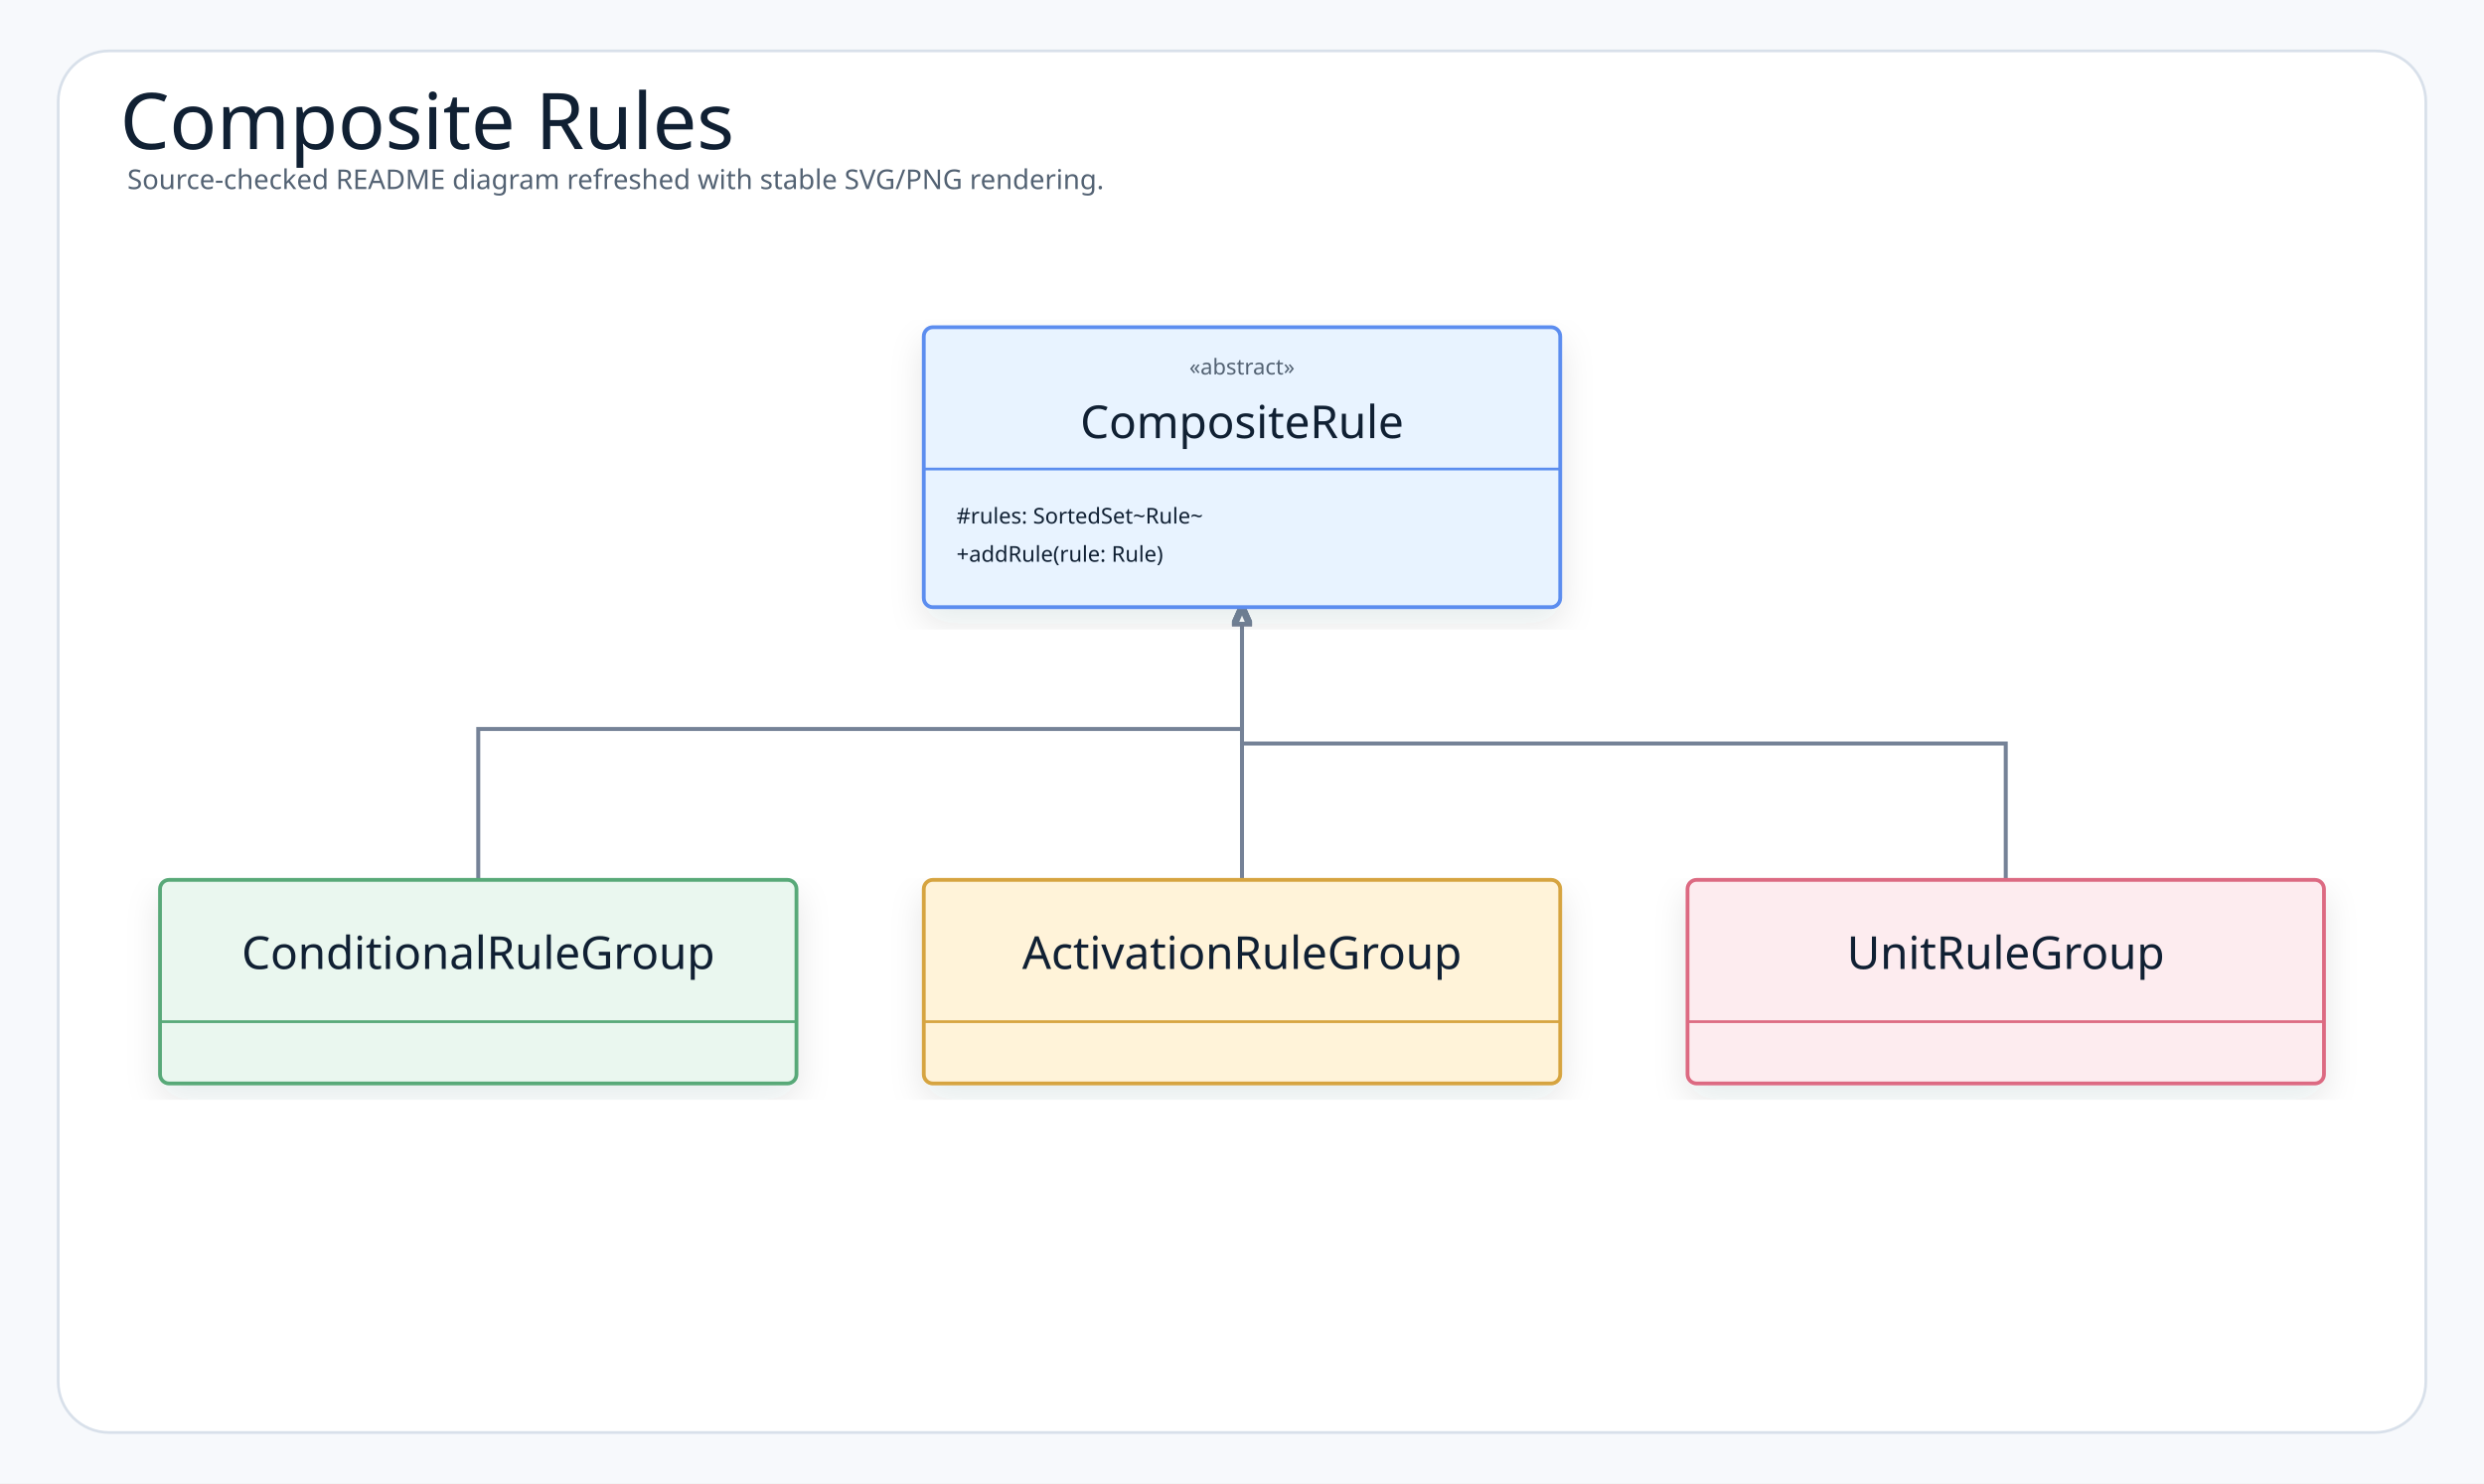
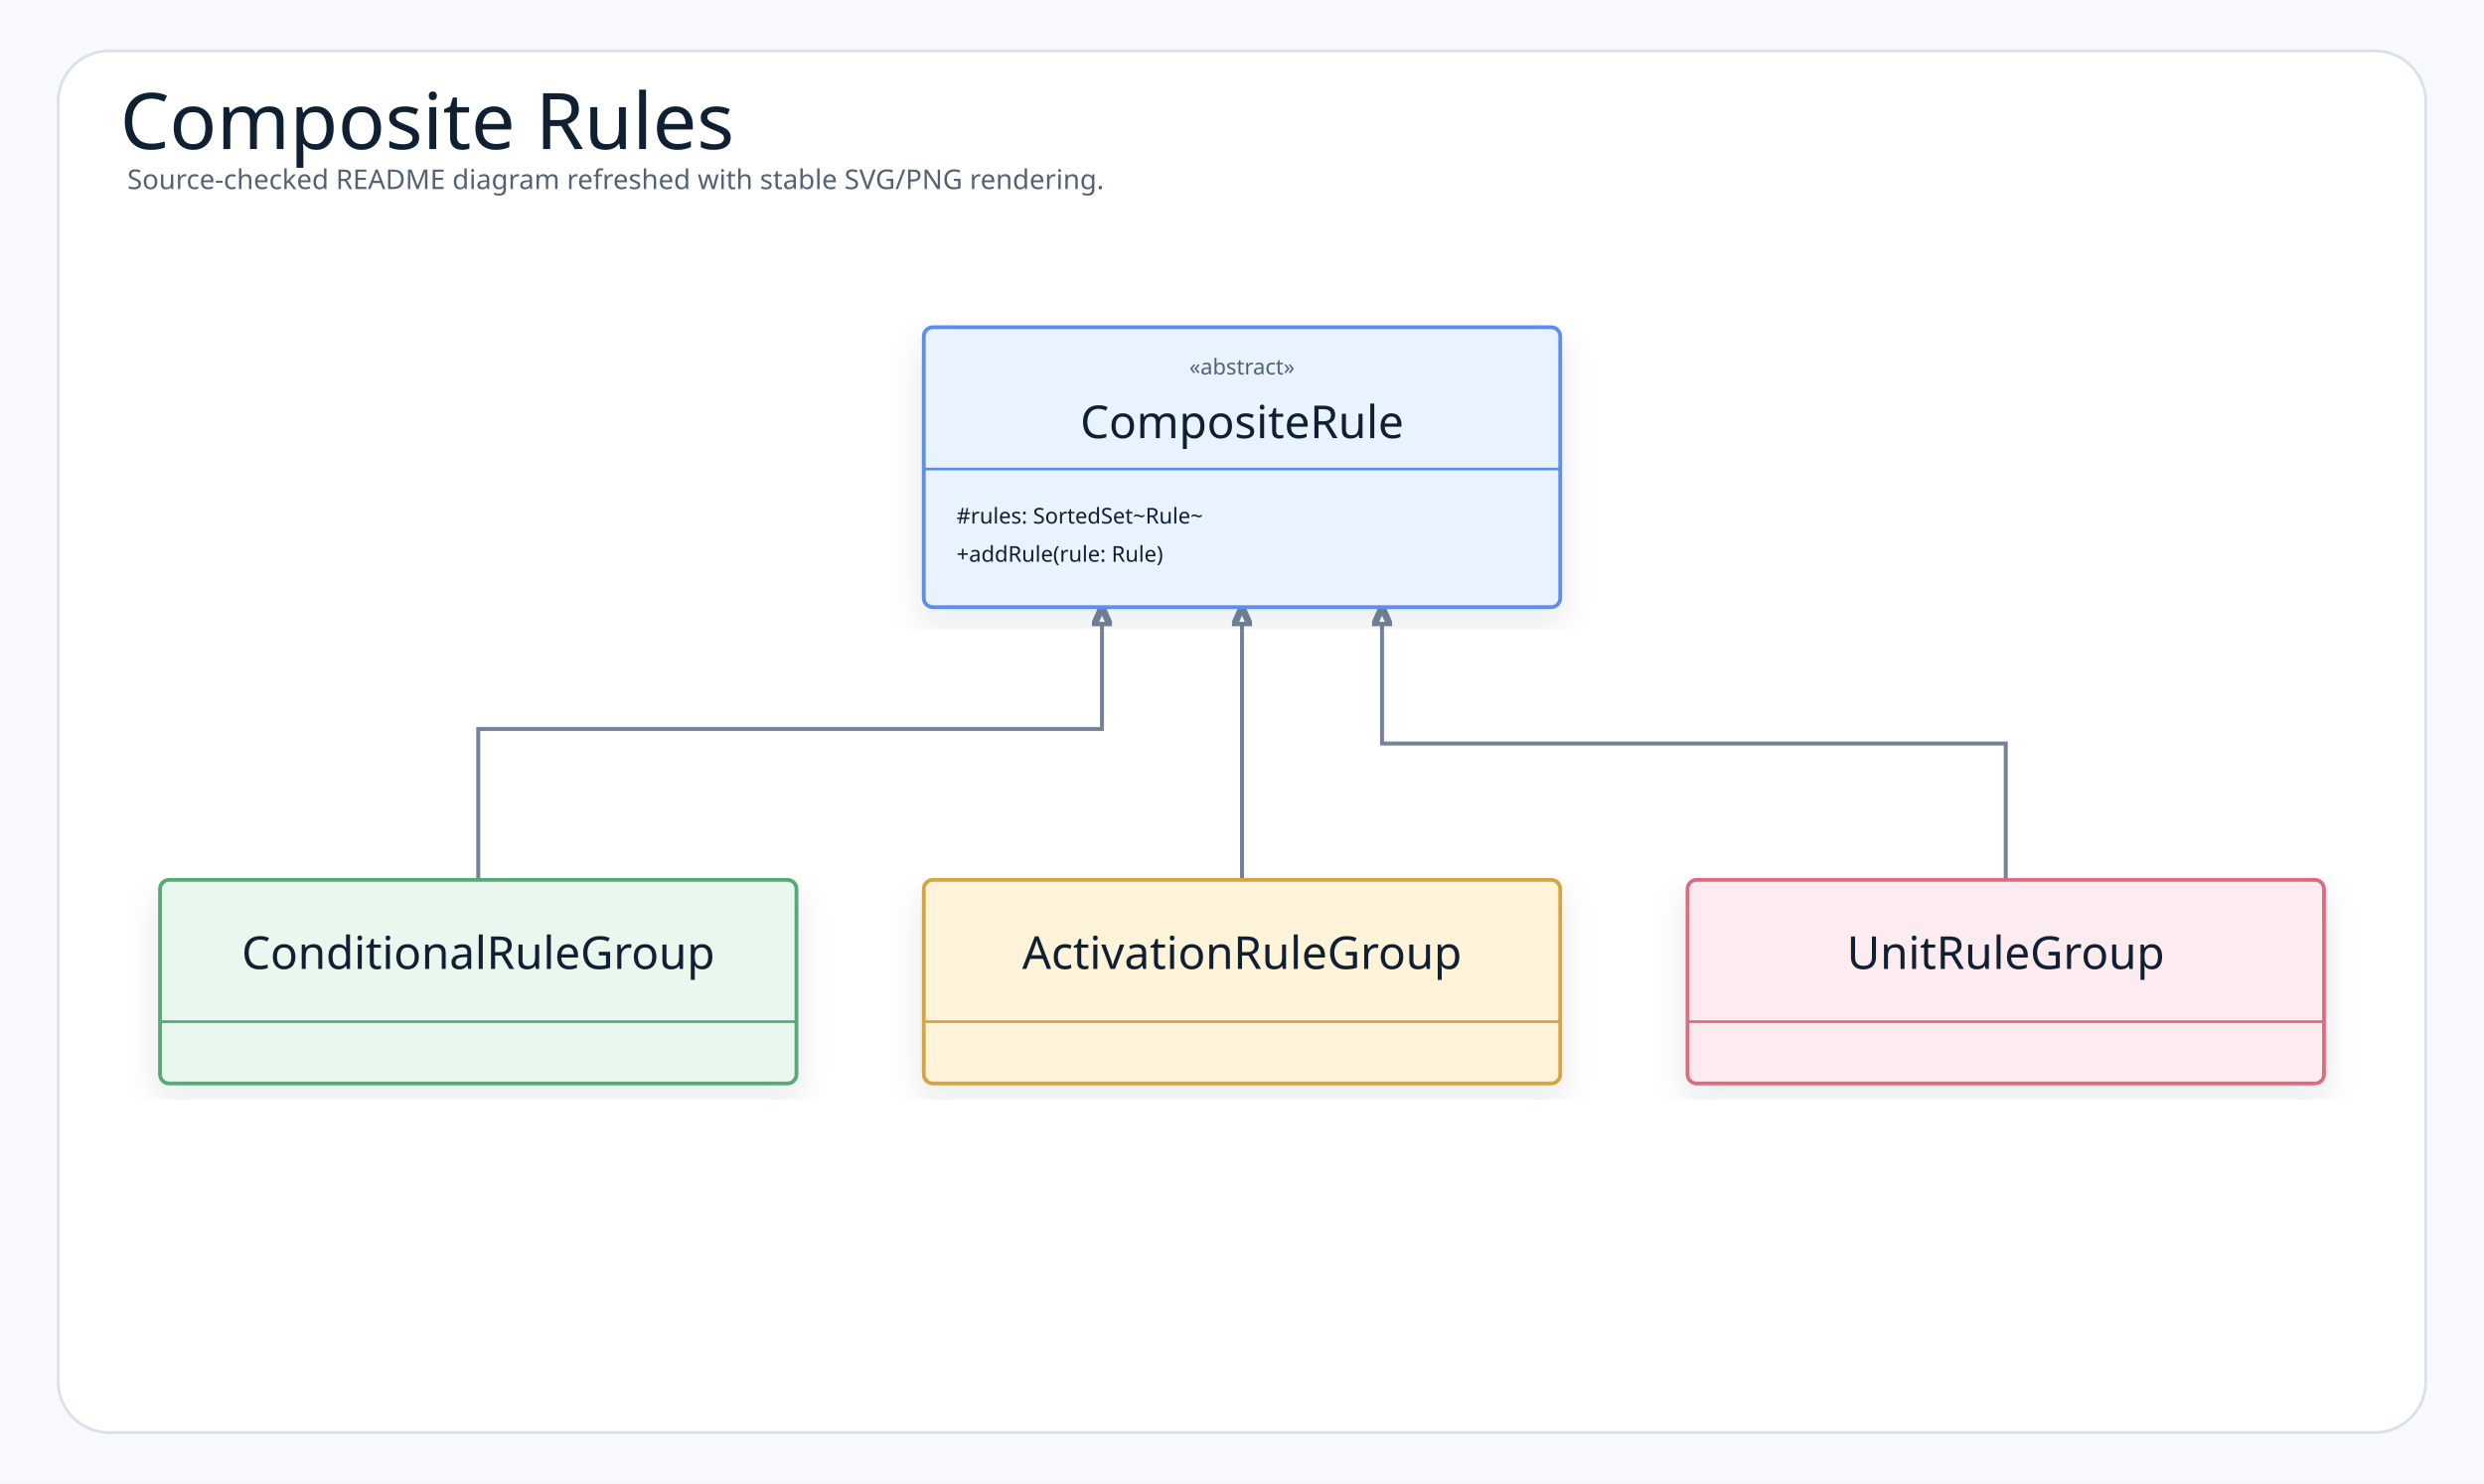
<svg xmlns="http://www.w3.org/2000/svg" width="1366" height="816" viewBox="0 0 1366 816" role="img" aria-label="Composite Rules">
  <defs>
    <filter id="shadow" x="-8%" y="-8%" width="116%" height="116%">
      <feDropShadow dx="0" dy="8" stdDeviation="9" flood-color="#1f2937" flood-opacity="0.10" />
    </filter>
    <marker id="openArrow" markerWidth="5" markerHeight="5" refX="4.5" refY="2.5" orient="auto" markerUnits="strokeWidth">
      <path d="M 0.5 0.5 L 4.5 2.5 L 0.5 4.5" fill="none" stroke="#758297" stroke-width="1.7" stroke-linecap="round" stroke-linejoin="round" />
    </marker>
    <marker id="inherit" markerWidth="5.5" markerHeight="5" refX="4.75" refY="2.5" orient="auto" markerUnits="strokeWidth">
      <path d="M 0.25 0.5 L 4.75 2.5 L 0.25 4.5 Z" fill="#ffffff" stroke="#758297" stroke-width="1.7" />
    </marker>
    <style>
    .canvas{fill:#f7f9fc}.frame{fill:#fff;stroke:#d8e0ea;stroke-width:1.5}
    .title{font-family:"Architects Daughter";font-size:43px;font-weight:400;fill:#102033}
    .subtitle{font-family:"Comic Mono";font-size:15px;font-weight:400;fill:#536273}
    .label{font-family:"Architects Daughter";font-size:25px;font-weight:400;fill:#102033}
    .smallLabel{font-family:"Architects Daughter";font-size:21px;font-weight:400;fill:#102033}
    .mono{font-family:"Comic Mono";font-size:12px;font-weight:400;fill:#102033}
    .small{font-family:"Comic Mono";font-size:12px;font-weight:400;fill:#536273}
    .strong{font-family:"Comic Mono";font-size:13px;font-weight:400;fill:#102033}
    .card{stroke-width:2.1;filter:url(#shadow)}.compartment{stroke-width:1.5;fill:none}
    .line{stroke:#758297;stroke-width:2.1;fill:none;marker-end:url(#openArrow)}
    .plainLine{stroke:#758297;stroke-width:2.1;fill:none}
    .dashed{stroke:#758297;stroke-width:2.1;stroke-dasharray:7 6;fill:none;marker-end:url(#openArrow)}
    .inheritLine{stroke:#758297;stroke-width:2.2;fill:none;marker-end:url(#inherit)}
    .implLine{stroke:#758297;stroke-width:2.2;stroke-dasharray:8 7;fill:none;marker-end:url(#inherit)}
  </style>
  </defs>
  <rect class="canvas" width="1366" height="816" />
  <rect class="frame" x="32" y="28" width="1302" height="760" rx="28" />
  <text class="title" x="66" y="82">Composite Rules</text>
  <text class="subtitle" x="70" y="104">Source-checked README diagram refreshed with stable SVG/PNG rendering.</text>
-   <path class="inheritLine" d="M1103 484 L1103 409 L683 409 L683 334" />
-   <path class="inheritLine" d="M263 484 L263 401 L683 401 L683 334" />
+   <path class="inheritLine" d="M1103 484 L1103 409 L760 409 L760 334" />
+   <path class="inheritLine" d="M263 484 L263 401 L606 401 L606 334" />
  <path class="inheritLine" d="M683 484 L683 334" />
  <g transform="translate(508,180)">
    <rect class="card" x="0" y="0" width="350" height="154" rx="5" fill="#E8F3FF" stroke="#5B8DEF" />
    <line class="compartment" x1="0" y1="78" x2="350" y2="78" stroke="#5B8DEF" />
    <text class="small" x="175" y="26" text-anchor="middle">«abstract»</text>
    <text class="label" x="175" y="61" text-anchor="middle">CompositeRule</text>
    <text class="mono" x="18" y="108">#rules: SortedSet~Rule~</text>
    <text class="mono" x="18" y="129">+addRule(rule: Rule)</text>
  </g>
  <g transform="translate(88,484)">
    <rect class="card" x="0" y="0" width="350" height="112" rx="5" fill="#EAF7EF" stroke="#58A978" />
    <line class="compartment" x1="0" y1="78" x2="350" y2="78" stroke="#58A978" />
    <text class="label" x="175" y="49" text-anchor="middle">ConditionalRuleGroup</text>
  </g>
  <g transform="translate(508,484)">
    <rect class="card" x="0" y="0" width="350" height="112" rx="5" fill="#FFF3D9" stroke="#D6A441" />
    <line class="compartment" x1="0" y1="78" x2="350" y2="78" stroke="#D6A441" />
    <text class="label" x="175" y="49" text-anchor="middle">ActivationRuleGroup</text>
  </g>
  <g transform="translate(928,484)">
    <rect class="card" x="0" y="0" width="350" height="112" rx="5" fill="#FDECEF" stroke="#DC6B82" />
    <line class="compartment" x1="0" y1="78" x2="350" y2="78" stroke="#DC6B82" />
    <text class="label" x="175" y="49" text-anchor="middle">UnitRuleGroup</text>
  </g>
</svg>
